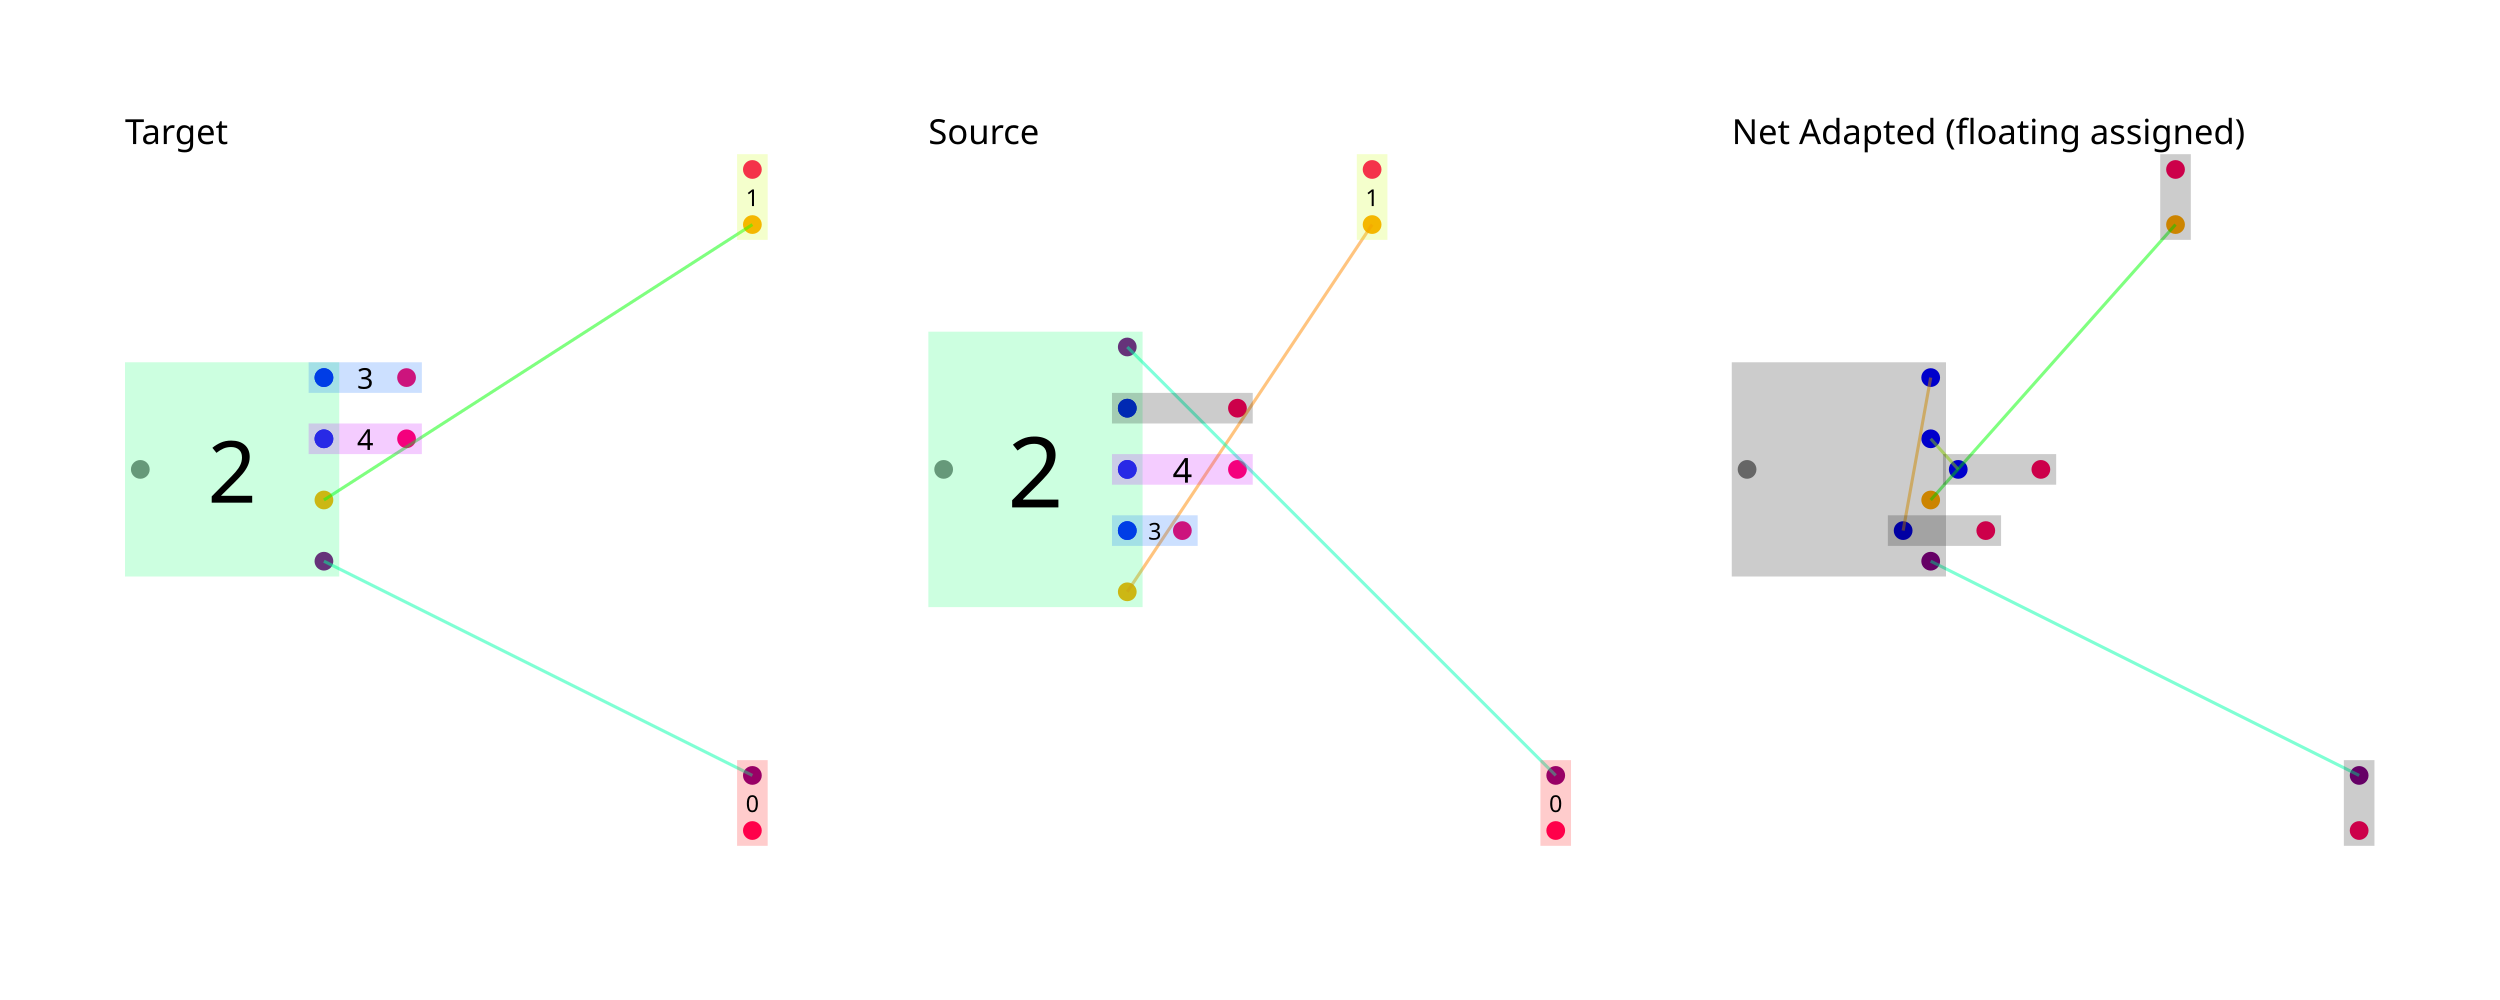
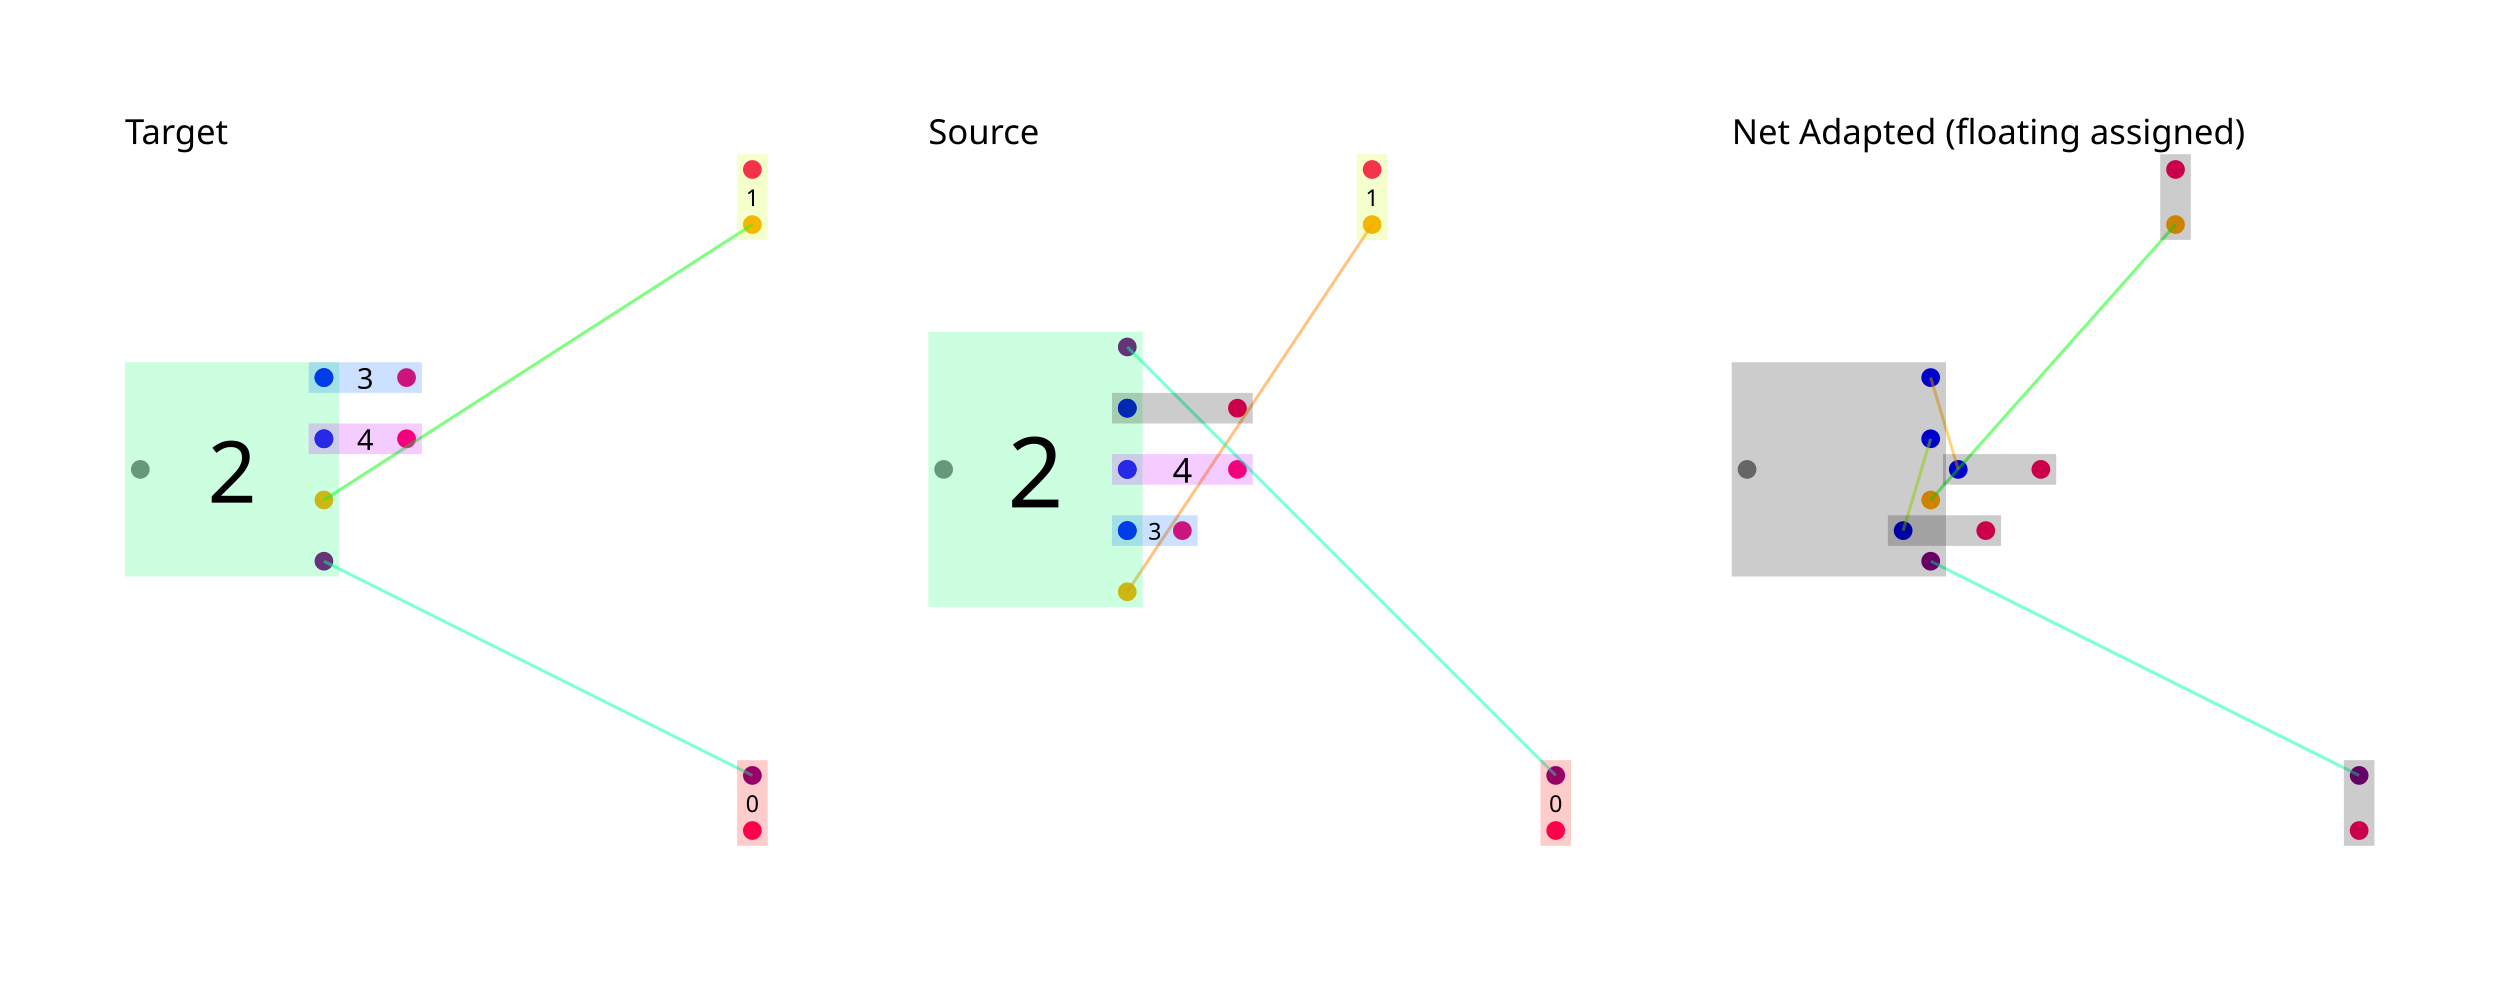
<svg xmlns="http://www.w3.org/2000/svg" width="800" height="320" viewBox="0 0 800 320">
  <rect width="100%" height="100%" fill="white" />
  <g>
    <circle data-type="point" data-label="schematic_component_0_center component_center center_schematic_component_0" data-x="0" data-y="0" cx="44.897" cy="150.207" r="3" fill="gray" />
  </g>
  <g>
    <circle data-type="point" data-label="schematic_port_0 normal unnamedsubcircuit7_connectivity_net0" data-x="0.6000000000000001" data-y="0.30000000000000004" cx="103.656" cy="120.827" r="3" fill="blue" />
  </g>
  <g>
    <circle data-type="point" data-label="schematic_port_1 normal unnamedsubcircuit7_connectivity_net1" data-x="0.6000000000000001" data-y="0.09999999999999998" cx="103.656" cy="140.414" r="3" fill="blue" />
  </g>
  <g>
    <circle data-type="point" data-label="schematic_port_2 vcc unnamedsubcircuit7_connectivity_net2" data-x="0.6000000000000001" data-y="-0.10000000000000003" cx="103.656" cy="160" r="3" fill="orange" />
  </g>
  <g>
    <circle data-type="point" data-label="schematic_port_3 gnd unnamedsubcircuit7_connectivity_net3" data-x="0.6000000000000001" data-y="-0.30000000000000004" cx="103.656" cy="179.586" r="3" fill="purple" />
  </g>
  <g>
    <circle data-type="point" data-label="schematic_net_label_0_pin gnd unnamedsubcircuit7_connectivity_net3" data-x="2" data-y="-1" cx="240.761" cy="248.139" r="3" fill="purple" />
  </g>
  <g>
    <circle data-type="point" data-label="schematic_net_label_0_center netlabel_center schematic_net_label_0_center" data-x="2" data-y="-1.18" cx="240.761" cy="265.767" r="3" fill="hsl(338.4, 100%, 50%, 1)" />
  </g>
  <g>
    <circle data-type="point" data-label="schematic_net_label_1_pin vcc unnamedsubcircuit7_connectivity_net2" data-x="2" data-y="0.8" cx="240.761" cy="71.861" r="3" fill="orange" />
  </g>
  <g>
    <circle data-type="point" data-label="schematic_net_label_1_center netlabel_center schematic_net_label_1_center" data-x="2" data-y="0.98" cx="240.761" cy="54.233" r="3" fill="hsl(338.4, 100%, 50%, 1)" />
  </g>
  <g>
    <circle data-type="point" data-label="schematic_net_label_2_pin normal unnamedsubcircuit7_connectivity_net0" data-x="0.6000000000000001" data-y="0.30000000000000004" cx="103.656" cy="120.827" r="3" fill="blue" />
  </g>
  <g>
    <circle data-type="point" data-label="schematic_net_label_2_center netlabel_center schematic_net_label_2_center" data-x="0.8700000000000001" data-y="0.30000000000000004" cx="130.098" cy="120.827" r="3" fill="hsl(338.4, 100%, 50%, 1)" />
  </g>
  <g>
    <circle data-type="point" data-label="schematic_net_label_3_pin normal unnamedsubcircuit7_connectivity_net1" data-x="0.6000000000000001" data-y="0.09999999999999998" cx="103.656" cy="140.414" r="3" fill="blue" />
  </g>
  <g>
    <circle data-type="point" data-label="schematic_net_label_3_center netlabel_center schematic_net_label_3_center" data-x="0.8700000000000001" data-y="0.09999999999999998" cx="130.098" cy="140.414" r="3" fill="hsl(338.4, 100%, 50%, 1)" />
  </g>
  <g>
    <circle data-type="point" data-label="schematic_component_0_center component_center center_schematic_component_0" data-x="2.6249999999999996" data-y="0" cx="301.969" cy="150.207" r="3" fill="gray" />
  </g>
  <g>
    <circle data-type="point" data-label="schematic_port_0 vcc unnamedsubcircuit31_connectivity_net0" data-x="3.2249999999999996" data-y="-0.4" cx="360.728" cy="189.38" r="3" fill="orange" />
  </g>
  <g>
    <circle data-type="point" data-label="schematic_port_1 normal unnamedsubcircuit31_connectivity_net1" data-x="3.2249999999999996" data-y="-0.2" cx="360.728" cy="169.793" r="3" fill="blue" />
  </g>
  <g>
    <circle data-type="point" data-label="schematic_port_2 normal unnamedsubcircuit31_connectivity_net2" data-x="3.2249999999999996" data-y="0" cx="360.728" cy="150.207" r="3" fill="blue" />
  </g>
  <g>
    <circle data-type="point" data-label="schematic_port_3 normal unnamedsubcircuit31_connectivity_net3" data-x="3.2249999999999996" data-y="0.20000000000000007" cx="360.728" cy="130.62" r="3" fill="blue" />
  </g>
  <g>
    <circle data-type="point" data-label="schematic_port_4 gnd unnamedsubcircuit31_connectivity_net4" data-x="3.2249999999999996" data-y="0.4" cx="360.728" cy="111.034" r="3" fill="purple" />
  </g>
  <g>
    <circle data-type="point" data-label="schematic_net_label_0_pin gnd unnamedsubcircuit31_connectivity_net4" data-x="4.625" data-y="-1" cx="497.833" cy="248.139" r="3" fill="purple" />
  </g>
  <g>
    <circle data-type="point" data-label="schematic_net_label_0_center netlabel_center schematic_net_label_0_center" data-x="4.625" data-y="-1.18" cx="497.833" cy="265.767" r="3" fill="hsl(338.4, 100%, 50%, 1)" />
  </g>
  <g>
    <circle data-type="point" data-label="schematic_net_label_1_pin vcc unnamedsubcircuit31_connectivity_net0" data-x="4.0249999999999995" data-y="0.8" cx="439.074" cy="71.861" r="3" fill="orange" />
  </g>
  <g>
    <circle data-type="point" data-label="schematic_net_label_1_center netlabel_center schematic_net_label_1_center" data-x="4.0249999999999995" data-y="0.98" cx="439.074" cy="54.233" r="3" fill="hsl(338.4, 100%, 50%, 1)" />
  </g>
  <g>
    <circle data-type="point" data-label="schematic_net_label_2_pin normal unnamedsubcircuit31_connectivity_net1" data-x="3.2249999999999996" data-y="-0.2" cx="360.728" cy="169.793" r="3" fill="blue" />
  </g>
  <g>
    <circle data-type="point" data-label="schematic_net_label_2_center netlabel_center schematic_net_label_2_center" data-x="3.4049999999999994" data-y="-0.2" cx="378.356" cy="169.793" r="3" fill="hsl(338.4, 100%, 50%, 1)" />
  </g>
  <g>
    <circle data-type="point" data-label="schematic_net_label_3_pin normal unnamedsubcircuit31_connectivity_net2" data-x="3.2249999999999996" data-y="0" cx="360.728" cy="150.207" r="3" fill="blue" />
  </g>
  <g>
    <circle data-type="point" data-label="schematic_net_label_3_center netlabel_center schematic_net_label_3_center" data-x="3.5849999999999995" data-y="0" cx="395.984" cy="150.207" r="3" fill="hsl(338.4, 100%, 50%, 1)" />
  </g>
  <g>
    <circle data-type="point" data-label="schematic_net_label_4_pin normal unnamedsubcircuit31_connectivity_net3" data-x="3.2249999999999996" data-y="0.20000000000000007" cx="360.728" cy="130.62" r="3" fill="blue" />
  </g>
  <g>
    <circle data-type="point" data-label="schematic_net_label_4_center netlabel_center schematic_net_label_4_center" data-x="3.5849999999999995" data-y="0.20000000000000007" cx="395.984" cy="130.62" r="3" fill="hsl(338.4, 100%, 50%, 1)" />
  </g>
  <g>
    <circle data-type="point" data-label="schematic_component_0_center component_center center_schematic_component_0" data-x="5.2502249999999995" data-y="0" cx="559.063" cy="150.207" r="3" fill="gray" />
  </g>
  <g>
    <circle data-type="point" data-label="schematic_port_0 normal unnamedsubcircuit7_connectivity_net0" data-x="5.850225" data-y="0.30000000000000004" cx="617.822" cy="120.827" r="3" fill="blue" />
  </g>
  <g>
    <circle data-type="point" data-label="schematic_port_1 normal unnamedsubcircuit7_connectivity_net1" data-x="5.850225" data-y="0.09999999999999998" cx="617.822" cy="140.414" r="3" fill="blue" />
  </g>
  <g>
    <circle data-type="point" data-label="schematic_port_2 vcc unnamedsubcircuit7_connectivity_net2" data-x="5.850225" data-y="-0.10000000000000003" cx="617.822" cy="160" r="3" fill="orange" />
  </g>
  <g>
    <circle data-type="point" data-label="schematic_port_3 gnd unnamedsubcircuit7_connectivity_net3" data-x="5.850225" data-y="-0.30000000000000004" cx="617.822" cy="179.586" r="3" fill="purple" />
  </g>
  <g>
    <circle data-type="point" data-label="schematic_net_label_0_pin gnd unnamedsubcircuit7_connectivity_net3" data-x="7.2502249999999995" data-y="-1" cx="754.927" cy="248.139" r="3" fill="purple" />
  </g>
  <g>
    <circle data-type="point" data-label="schematic_net_label_0_center netlabel_center schematic_net_label_0_center" data-x="7.2502249999999995" data-y="-1.18" cx="754.927" cy="265.767" r="3" fill="hsl(338.4, 100%, 50%, 1)" />
  </g>
  <g>
    <circle data-type="point" data-label="schematic_net_label_1_pin vcc unnamedsubcircuit7_connectivity_net2" data-x="6.650224999999999" data-y="0.8" cx="696.168" cy="71.861" r="3" fill="orange" />
  </g>
  <g>
    <circle data-type="point" data-label="schematic_net_label_1_center netlabel_center schematic_net_label_1_center" data-x="6.650224999999999" data-y="0.98" cx="696.168" cy="54.233" r="3" fill="hsl(338.4, 100%, 50%, 1)" />
  </g>
  <g>
-     <circle data-type="point" data-label="schematic_net_label_2_pin normal unnamedsubcircuit7_connectivity_net0" data-x="5.760224999999999" data-y="-0.2" cx="609.008" cy="169.793" r="3" fill="blue" />
-   </g>
-   <g>
-     <circle data-type="point" data-label="schematic_net_label_2_center netlabel_center schematic_net_label_2_center" data-x="6.030225" data-y="-0.2" cx="635.45" cy="169.793" r="3" fill="hsl(338.4, 100%, 50%, 1)" />
-   </g>
-   <g>
-     <circle data-type="point" data-label="schematic_net_label_3_pin normal unnamedsubcircuit7_connectivity_net1" data-x="5.940225" data-y="0" cx="626.636" cy="150.207" r="3" fill="blue" />
-   </g>
-   <g>
-     <circle data-type="point" data-label="schematic_net_label_3_center netlabel_center schematic_net_label_3_center" data-x="6.210224999999999" data-y="0" cx="653.078" cy="150.207" r="3" fill="hsl(338.4, 100%, 50%, 1)" />
+     <circle data-type="point" data-label="schematic_net_label_3_pin normal unnamedsubcircuit7_connectivity_net1" data-x="5.760224999999999" data-y="-0.2" cx="609.008" cy="169.793" r="3" fill="blue" />
+   </g>
+   <g>
+     <circle data-type="point" data-label="schematic_net_label_3_center netlabel_center schematic_net_label_3_center" data-x="6.030225" data-y="-0.2" cx="635.45" cy="169.793" r="3" fill="hsl(338.4, 100%, 50%, 1)" />
+   </g>
+   <g>
+     <circle data-type="point" data-label="schematic_net_label_2_pin normal unnamedsubcircuit7_connectivity_net0" data-x="5.940225" data-y="0" cx="626.636" cy="150.207" r="3" fill="blue" />
+   </g>
+   <g>
+     <circle data-type="point" data-label="schematic_net_label_2_center netlabel_center schematic_net_label_2_center" data-x="6.210224999999999" data-y="0" cx="653.078" cy="150.207" r="3" fill="hsl(338.4, 100%, 50%, 1)" />
  </g>
  <g>
    <polyline data-points="0.6000000000000001,0.30000000000000004 0.6000000000000001,0.30000000000000004" data-type="line" data-label="" points="103.656,120.827 103.656,120.827" fill="none" stroke="hsl(40, 100%, 50%, 0.5)" stroke-width="1" />
  </g>
  <g>
    <polyline data-points="0.6000000000000001,0.09999999999999998 0.6000000000000001,0.09999999999999998" data-type="line" data-label="" points="103.656,140.414 103.656,140.414" fill="none" stroke="hsl(80, 100%, 50%, 0.5)" stroke-width="1" />
  </g>
  <g>
    <polyline data-points="0.6000000000000001,-0.10000000000000003 2,0.8" data-type="line" data-label="" points="103.656,160 240.761,71.861" fill="none" stroke="hsl(120, 100%, 50%, 0.5)" stroke-width="1" />
  </g>
  <g>
    <polyline data-points="0.6000000000000001,-0.30000000000000004 2,-1" data-type="line" data-label="" points="103.656,179.586 240.761,248.139" fill="none" stroke="hsl(160, 100%, 50%, 0.5)" stroke-width="1" />
  </g>
  <g>
    <polyline data-points="3.2249999999999996,-0.4 4.0249999999999995,0.8" data-type="line" data-label="" points="360.728,189.38 439.074,71.861" fill="none" stroke="hsl(32.727, 100%, 50%, 0.5)" stroke-width="1" />
  </g>
  <g>
    <polyline data-points="3.2249999999999996,-0.2 3.2249999999999996,-0.2" data-type="line" data-label="" points="360.728,169.793 360.728,169.793" fill="none" stroke="hsl(65.455, 100%, 50%, 0.5)" stroke-width="1" />
  </g>
  <g>
    <polyline data-points="3.2249999999999996,0 3.2249999999999996,0" data-type="line" data-label="" points="360.728,150.207 360.728,150.207" fill="none" stroke="hsl(98.182, 100%, 50%, 0.5)" stroke-width="1" />
  </g>
  <g>
    <polyline data-points="3.2249999999999996,0.20000000000000007 3.2249999999999996,0.20000000000000007" data-type="line" data-label="" points="360.728,130.62 360.728,130.62" fill="none" stroke="hsl(130.909, 100%, 50%, 0.5)" stroke-width="1" />
  </g>
  <g>
    <polyline data-points="3.2249999999999996,0.4 4.625,-1" data-type="line" data-label="" points="360.728,111.034 497.833,248.139" fill="none" stroke="hsl(163.636, 100%, 50%, 0.5)" stroke-width="1" />
  </g>
  <g>
-     <polyline data-points="5.850225,0.30000000000000004 5.760224999999999,-0.2" data-type="line" data-label="" points="617.822,120.827 609.008,169.793" fill="none" stroke="hsl(40, 100%, 50%, 0.5)" stroke-width="1" />
-   </g>
-   <g>
-     <polyline data-points="5.850225,0.09999999999999998 5.940225,0" data-type="line" data-label="" points="617.822,140.414 626.636,150.207" fill="none" stroke="hsl(80, 100%, 50%, 0.5)" stroke-width="1" />
+     <polyline data-points="5.850225,0.30000000000000004 5.940225,0" data-type="line" data-label="" points="617.822,120.827 626.636,150.207" fill="none" stroke="hsl(40, 100%, 50%, 0.5)" stroke-width="1" />
+   </g>
+   <g>
+     <polyline data-points="5.850225,0.09999999999999998 5.760224999999999,-0.2" data-type="line" data-label="" points="617.822,140.414 609.008,169.793" fill="none" stroke="hsl(80, 100%, 50%, 0.5)" stroke-width="1" />
  </g>
  <g>
    <polyline data-points="5.850225,-0.10000000000000003 6.650224999999999,0.8" data-type="line" data-label="" points="617.822,160 696.168,71.861" fill="none" stroke="hsl(120, 100%, 50%, 0.5)" stroke-width="1" />
  </g>
  <g>
    <polyline data-points="5.850225,-0.30000000000000004 7.2502249999999995,-1" data-type="line" data-label="" points="617.822,179.586 754.927,248.139" fill="none" stroke="hsl(160, 100%, 50%, 0.5)" stroke-width="1" />
  </g>
  <g>
    <rect data-type="rect" data-label="schematic_component_0" data-x="0.30000000000000004" data-y="0" x="40" y="115.931" width="68.553" height="68.553" fill="hsl(144, 100%, 50%, 0.2)" stroke="black" stroke-width="0.01" />
  </g>
  <g>
    <rect data-type="rect" data-label="schematic_net_label_0" data-x="2" data-y="-1.0899999999999999" x="235.864" y="243.242" width="9.793" height="27.421" fill="hsl(0, 100%, 50%, 0.2)" stroke="black" stroke-width="0.01" />
  </g>
  <g>
    <rect data-type="rect" data-label="schematic_net_label_1" data-x="2" data-y="0.89" x="235.864" y="49.337" width="9.793" height="27.421" fill="hsl(72, 100%, 50%, 0.2)" stroke="black" stroke-width="0.01" />
  </g>
  <g>
    <rect data-type="rect" data-label="schematic_net_label_2" data-x="0.7350000000000001" data-y="0.30000000000000004" x="98.759" y="115.931" width="36.235" height="9.793" fill="hsl(216, 100%, 50%, 0.2)" stroke="black" stroke-width="0.01" />
  </g>
  <g>
    <rect data-type="rect" data-label="schematic_net_label_3" data-x="0.7350000000000001" data-y="0.09999999999999998" x="98.759" y="135.517" width="36.235" height="9.793" fill="hsl(288, 100%, 50%, 0.2)" stroke="black" stroke-width="0.01" />
  </g>
  <g>
    <rect data-type="rect" data-label="schematic_component_0" data-x="2.925" data-y="0" x="297.072" y="106.137" width="68.553" height="88.139" fill="hsl(144, 100%, 50%, 0.2)" stroke="black" stroke-width="0.01" />
  </g>
  <g>
    <rect data-type="rect" data-label="schematic_net_label_0" data-x="4.625" data-y="-1.0899999999999999" x="492.936" y="243.242" width="9.793" height="27.421" fill="hsl(0, 100%, 50%, 0.2)" stroke="black" stroke-width="0.01" />
  </g>
  <g>
    <rect data-type="rect" data-label="schematic_net_label_1" data-x="4.0249999999999995" data-y="0.89" x="434.177" y="49.337" width="9.793" height="27.421" fill="hsl(72, 100%, 50%, 0.2)" stroke="black" stroke-width="0.01" />
  </g>
  <g>
    <rect data-type="rect" data-label="schematic_net_label_2" data-x="3.3149999999999995" data-y="-0.2" x="355.831" y="164.897" width="27.421" height="9.793" fill="hsl(216, 100%, 50%, 0.2)" stroke="black" stroke-width="0.01" />
  </g>
  <g>
    <rect data-type="rect" data-label="schematic_net_label_3" data-x="3.4049999999999994" data-y="0" x="355.831" y="145.31" width="45.049" height="9.793" fill="hsl(288, 100%, 50%, 0.2)" stroke="black" stroke-width="0.01" />
  </g>
  <g>
    <rect data-type="rect" data-label="schematic_net_label_4" data-x="3.4049999999999994" data-y="0.20000000000000007" x="355.831" y="125.724" width="45.049" height="9.793" fill="rgba(0, 0, 0, 0.2)" stroke="black" stroke-width="0.01" />
  </g>
  <g>
    <rect data-type="rect" data-label="schematic_component_0" data-x="5.550224999999999" data-y="0" x="554.166" y="115.931" width="68.553" height="68.553" fill="rgba(0, 0, 0, 0.2)" stroke="black" stroke-width="0.01" />
  </g>
  <g>
    <rect data-type="rect" data-label="schematic_net_label_0" data-x="7.2502249999999995" data-y="-1.0899999999999999" x="750.031" y="243.242" width="9.793" height="27.421" fill="rgba(0, 0, 0, 0.2)" stroke="black" stroke-width="0.01" />
  </g>
  <g>
    <rect data-type="rect" data-label="schematic_net_label_1" data-x="6.650224999999999" data-y="0.89" x="691.271" y="49.337" width="9.793" height="27.421" fill="rgba(0, 0, 0, 0.2)" stroke="black" stroke-width="0.01" />
  </g>
  <g>
-     <rect data-type="rect" data-label="schematic_net_label_2" data-x="5.895225" data-y="-0.2" x="604.112" y="164.897" width="36.235" height="9.793" fill="rgba(0, 0, 0, 0.2)" stroke="black" stroke-width="0.01" />
-   </g>
-   <g>
-     <rect data-type="rect" data-label="schematic_net_label_3" data-x="6.075225" data-y="0" x="621.739" y="145.31" width="36.235" height="9.793" fill="rgba(0, 0, 0, 0.2)" stroke="black" stroke-width="0.01" />
+     <rect data-type="rect" data-label="schematic_net_label_3" data-x="5.895225" data-y="-0.2" x="604.112" y="164.897" width="36.235" height="9.793" fill="rgba(0, 0, 0, 0.2)" stroke="black" stroke-width="0.01" />
+   </g>
+   <g>
+     <rect data-type="rect" data-label="schematic_net_label_2" data-x="6.075225" data-y="0" x="621.739" y="145.31" width="36.235" height="9.793" fill="rgba(0, 0, 0, 0.2)" stroke="black" stroke-width="0.01" />
  </g>
  <text data-type="text" data-label="Target" data-x="-0.04999999999999999" data-y="1.03" x="40" y="49.337" fill="black" font-size="11.066" font-family="sans-serif" text-anchor="start" dominant-baseline="text-after-edge">Target</text>
  <text data-type="text" data-label="2" data-x="0.30000000000000004" data-y="0" x="74.276" y="150.207" fill="black" font-size="27.421" font-family="sans-serif" text-anchor="middle" dominant-baseline="central">2</text>
  <text data-type="text" data-label="0" data-x="2" data-y="-1.0899999999999999" x="240.761" y="256.953" fill="black" font-size="7.443" font-family="sans-serif" text-anchor="middle" dominant-baseline="central">0</text>
  <text data-type="text" data-label="1" data-x="2" data-y="0.89" x="240.761" y="63.047" fill="black" font-size="7.443" font-family="sans-serif" text-anchor="middle" dominant-baseline="central">1</text>
  <text data-type="text" data-label="3" data-x="0.7350000000000001" data-y="0.30000000000000004" x="116.877" y="120.827" fill="black" font-size="9.206" font-family="sans-serif" text-anchor="middle" dominant-baseline="central">3</text>
  <text data-type="text" data-label="4" data-x="0.7350000000000001" data-y="0.09999999999999998" x="116.877" y="140.414" fill="black" font-size="9.206" font-family="sans-serif" text-anchor="middle" dominant-baseline="central">4</text>
  <text data-type="text" data-label="Source" data-x="2.5749999999999997" data-y="1.03" x="297.072" y="49.337" fill="black" font-size="11.066" font-family="sans-serif" text-anchor="start" dominant-baseline="text-after-edge">Source</text>
  <text data-type="text" data-label="2" data-x="2.925" data-y="0" x="331.348" y="150.207" fill="black" font-size="31.338" font-family="sans-serif" text-anchor="middle" dominant-baseline="central">2</text>
  <text data-type="text" data-label="0" data-x="4.625" data-y="-1.0899999999999999" x="497.833" y="256.953" fill="black" font-size="7.443" font-family="sans-serif" text-anchor="middle" dominant-baseline="central">0</text>
  <text data-type="text" data-label="1" data-x="4.0249999999999995" data-y="0.89" x="439.074" y="63.047" fill="black" font-size="7.443" font-family="sans-serif" text-anchor="middle" dominant-baseline="central">1</text>
  <text data-type="text" data-label="3" data-x="3.3149999999999995" data-y="-0.2" x="369.542" y="169.793" fill="black" font-size="7.443" font-family="sans-serif" text-anchor="middle" dominant-baseline="central">3</text>
  <text data-type="text" data-label="4" data-x="3.4049999999999994" data-y="0" x="378.356" y="150.207" fill="black" font-size="10.968" font-family="sans-serif" text-anchor="middle" dominant-baseline="central">4</text>
  <text data-type="text" data-label="Net Adapted (floating assigned)" data-x="5.200225" data-y="1.03" x="554.166" y="49.337" fill="black" font-size="11.066" font-family="sans-serif" text-anchor="start" dominant-baseline="text-after-edge">Net Adapted (floating assigned)</text>
  <g id="crosshair" style="display: none">
    <line id="crosshair-h" y1="0" y2="320" stroke="#666" stroke-width="0.5" />
    <line id="crosshair-v" x1="0" x2="800" stroke="#666" stroke-width="0.5" />
    <text id="coordinates" font-family="monospace" font-size="12" fill="#666" />
  </g>
</svg>
